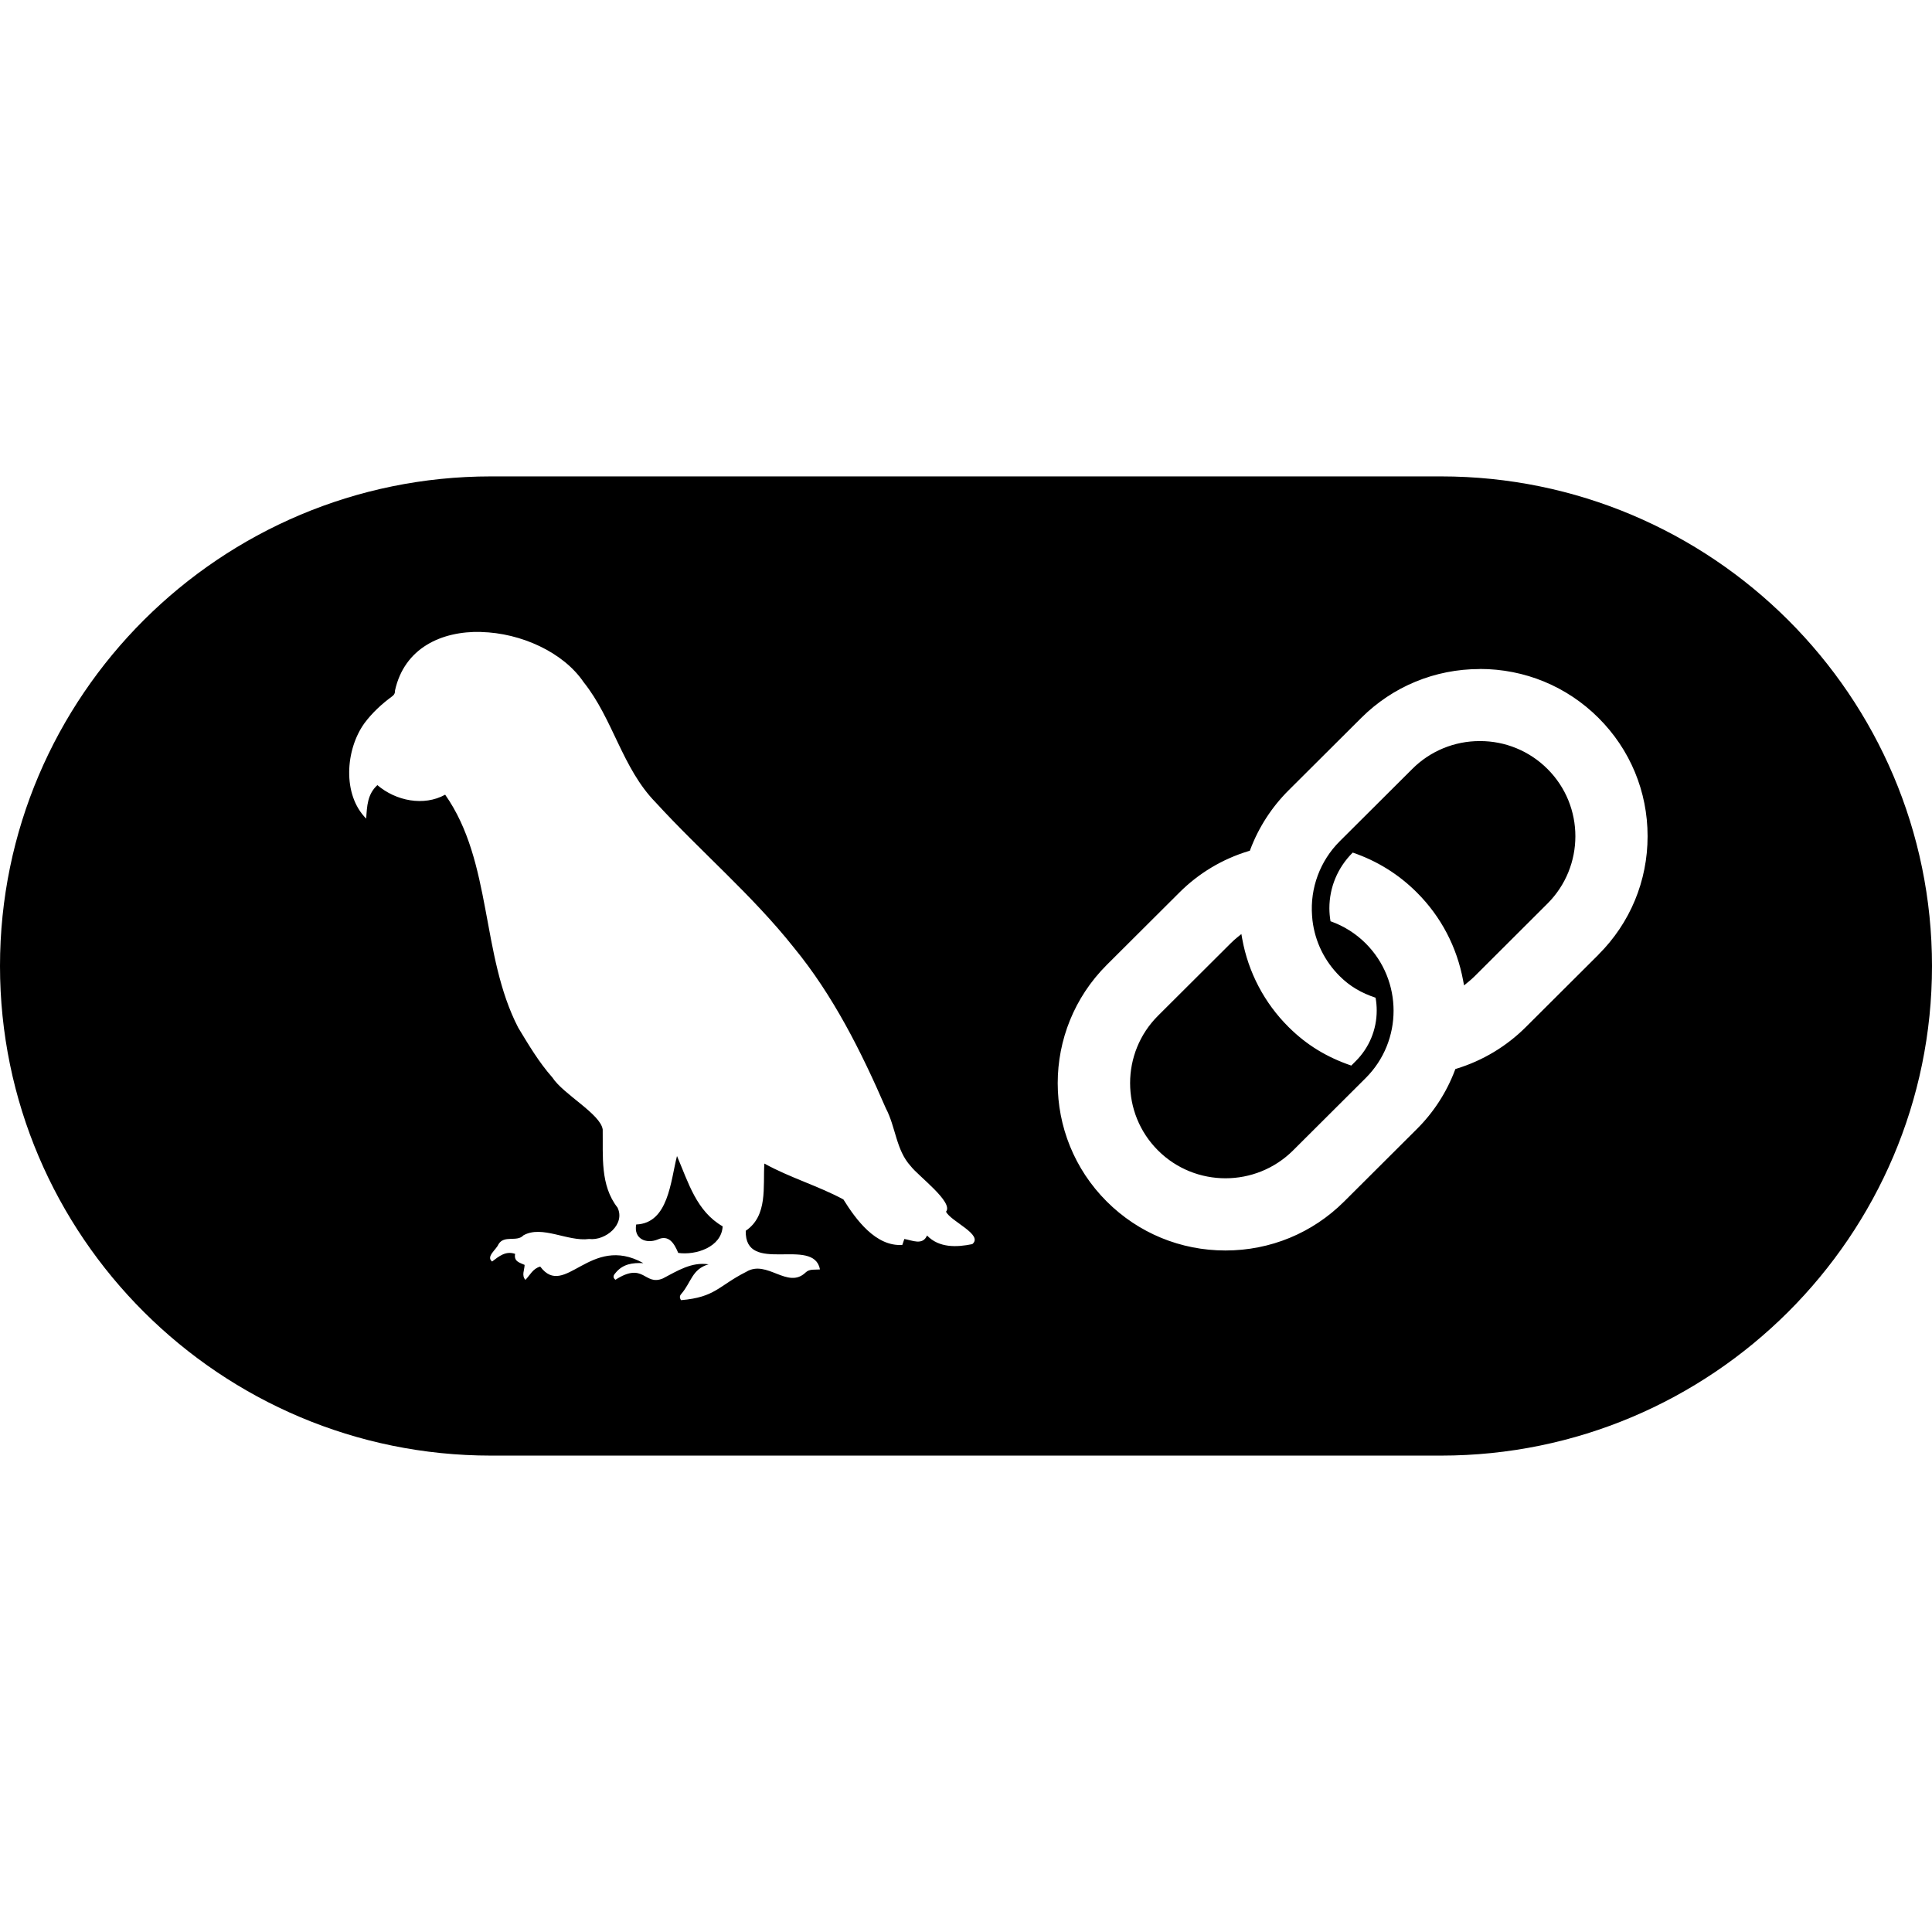
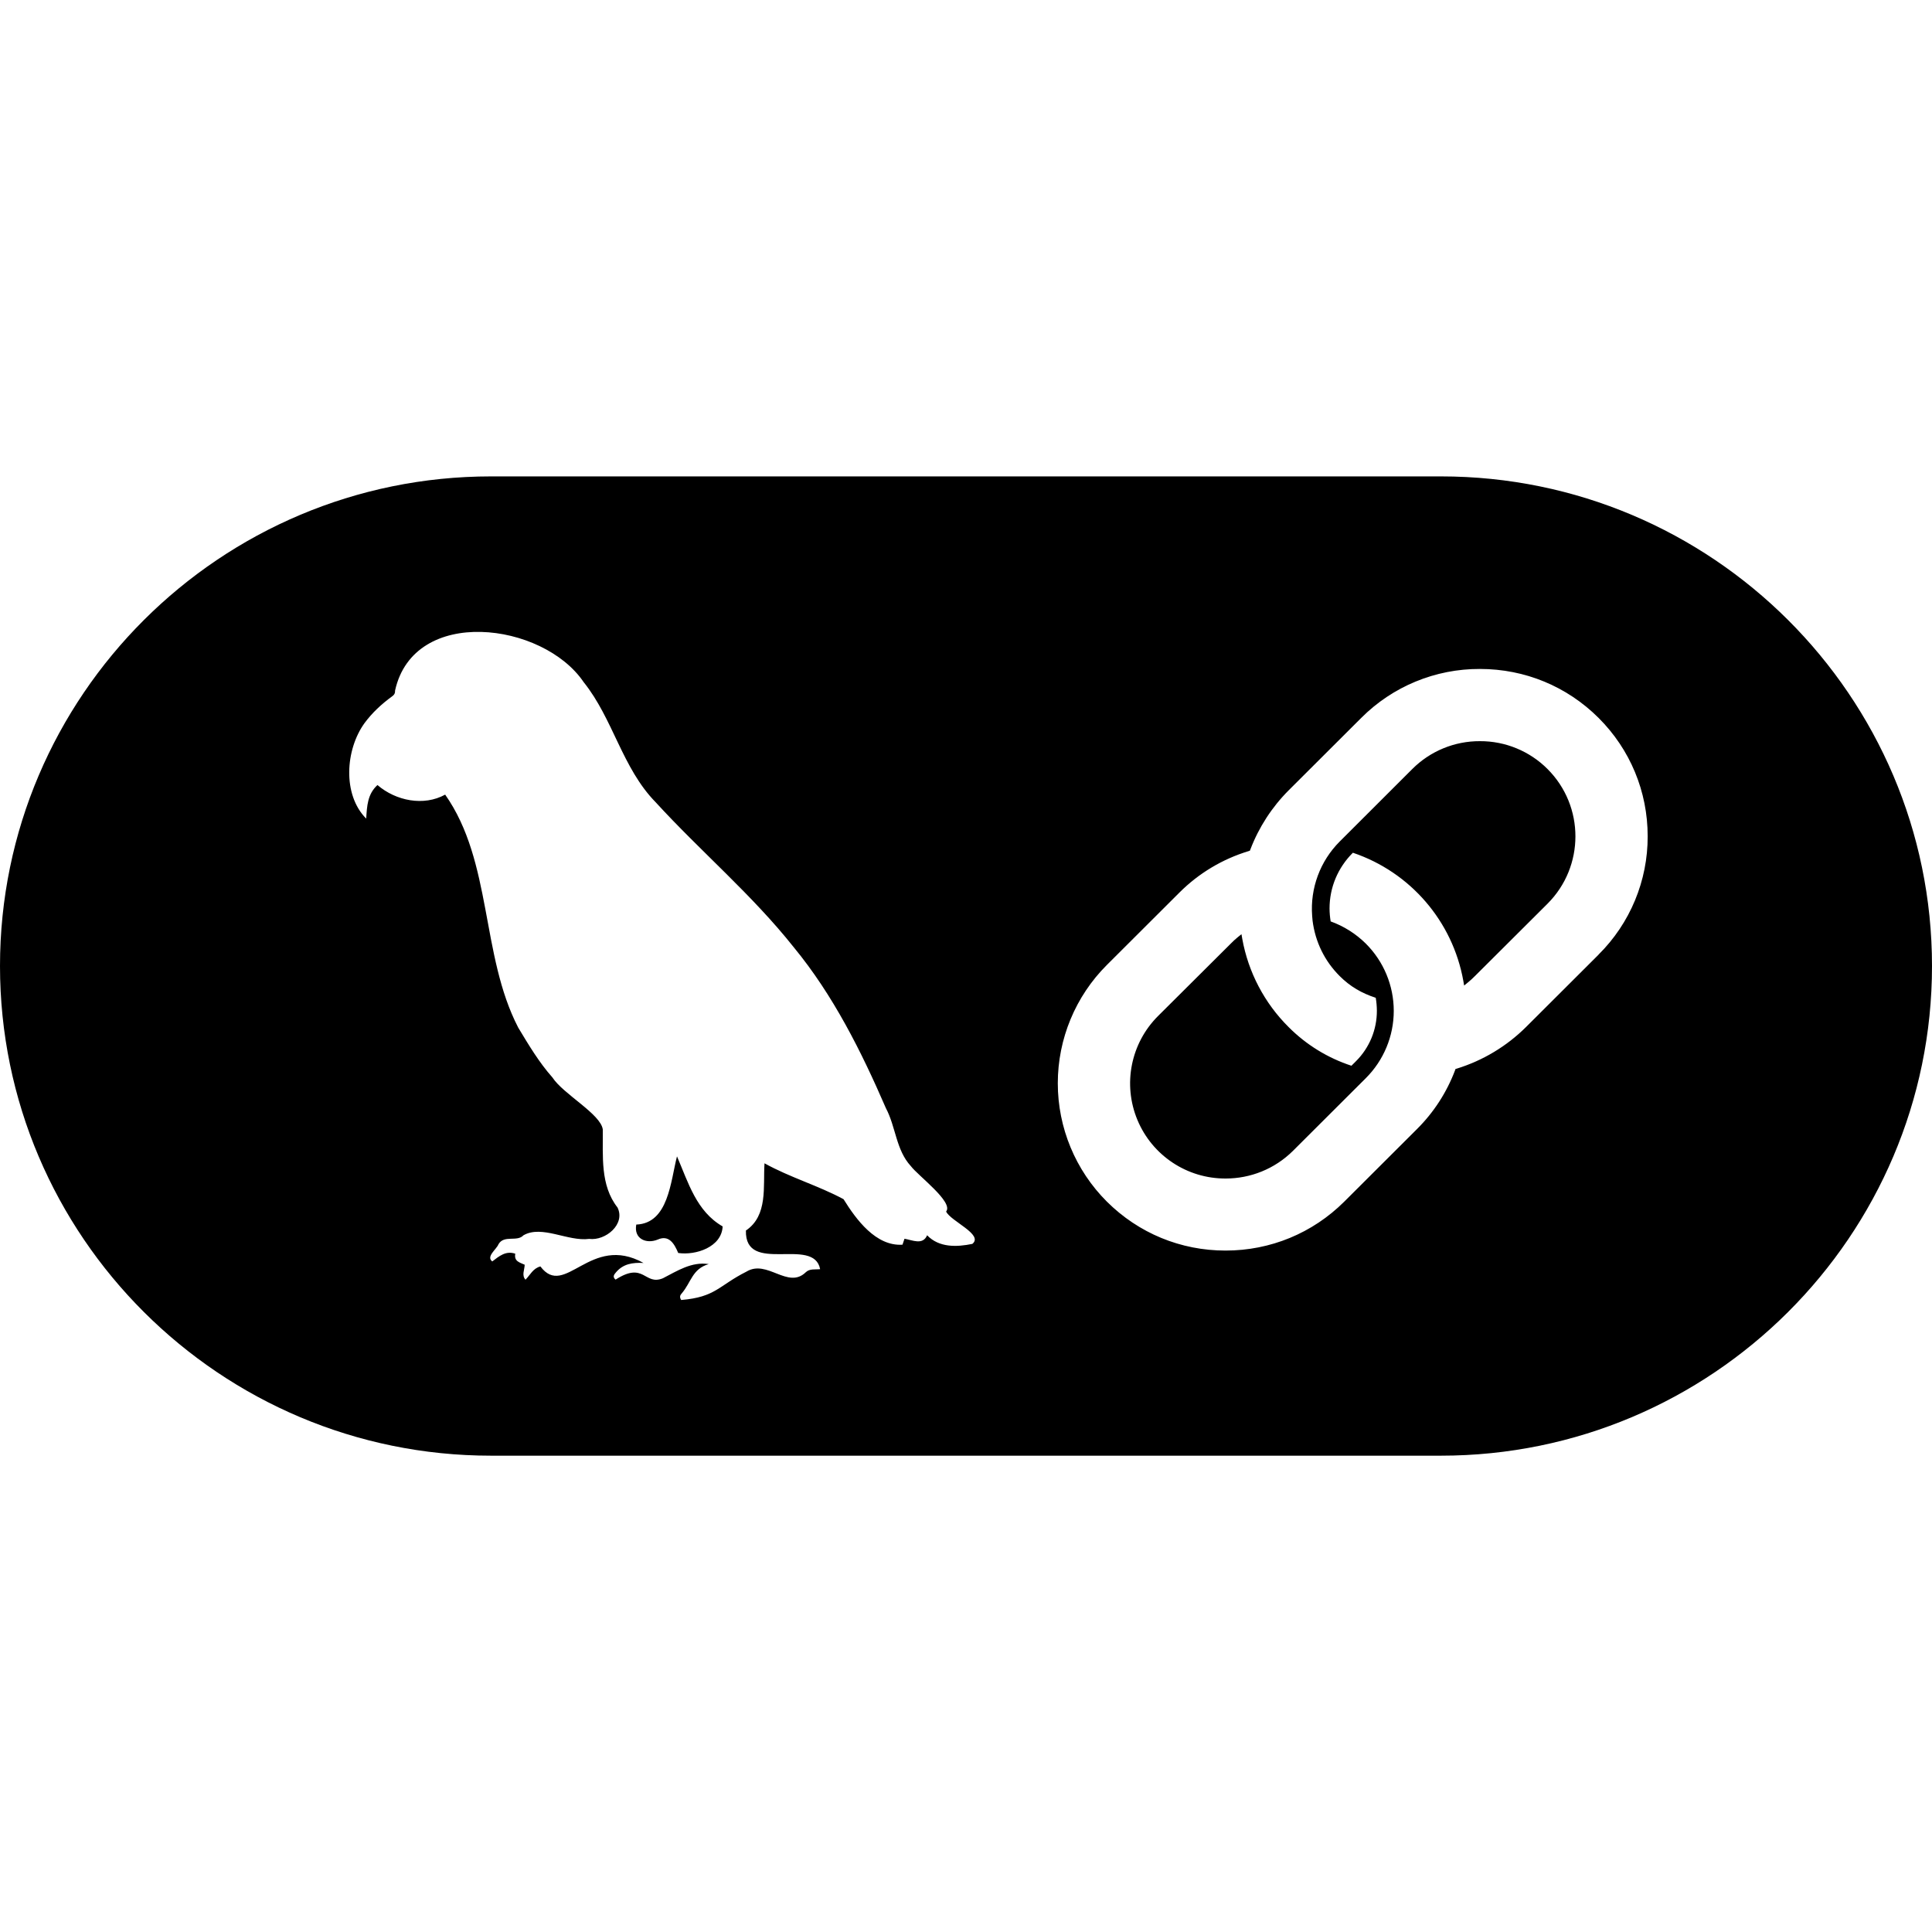
- <svg xmlns="http://www.w3.org/2000/svg" role="img" viewBox="0 0 24 24" id="Langchain--Streamline-Simple-Icons" height="24" width="24">
-   <path d="M6.099 5.918C2.736 5.918 0 8.646 0 12s2.736 6.082 6.099 6.082h11.802C21.264 18.082 24 15.354 24 12s-2.736 -6.082 -6.099 -6.082ZM5.977 7.851c0.493 0.012 1.02 0.25 1.273 0.623 0.367 0.459 0.478 1.067 0.894 1.493 0.56 0.612 1.199 1.151 1.716 1.802 0.489 0.595 0.839 1.294 1.144 1.998 0.124 0.234 0.126 0.52 0.31 0.72 0.091 0.12 0.535 0.448 0.438 0.565 0.056 0.12 0.47 0.286 0.326 0.403 -0.194 0.04 -0.413 0.048 -0.562 -0.107 -0.055 0.126 -0.183 0.06 -0.282 0.043a4 4 0 0 0 -0.025 0.074c-0.329 0.022 -0.575 -0.313 -0.732 -0.565 -0.311 -0.168 -0.664 -0.27 -0.982 -0.446 -0.018 0.289 0.045 0.648 -0.231 0.835 -0.014 0.556 0.844 0.066 0.922 0.48 -0.061 0.007 -0.129 -0.009 -0.177 0.037 -0.224 0.217 -0.48 -0.165 -0.739 -0.007 -0.346 0.174 -0.381 0.316 -0.81 0.352 -0.024 -0.036 -0.014 -0.059 0.006 -0.081 0.121 -0.14 0.13 -0.305 0.336 -0.364 -0.212 -0.033 -0.39 0.083 -0.569 0.176 -0.232 0.095 -0.23 -0.214 -0.588 0.016 -0.04 -0.032 -0.021 -0.061 0.002 -0.086 0.091 -0.111 0.21 -0.127 0.345 -0.121 -0.663 -0.369 -0.975 0.451 -1.281 0.043 -0.092 0.024 -0.127 0.107 -0.184 0.165 -0.05 -0.055 -0.012 -0.121 -0.01 -0.186 -0.06 -0.028 -0.136 -0.041 -0.118 -0.137 -0.117 -0.04 -0.199 0.029 -0.286 0.095 -0.079 -0.061 0.053 -0.149 0.078 -0.212 0.07 -0.122 0.23 -0.025 0.311 -0.113 0.231 -0.131 0.552 0.081 0.816 0.045 0.203 0.025 0.454 -0.182 0.353 -0.39 -0.217 -0.277 -0.179 -0.639 -0.184 -0.97 -0.027 -0.193 -0.491 -0.438 -0.625 -0.646 -0.166 -0.187 -0.295 -0.405 -0.424 -0.618 -0.467 -0.901 -0.32 -2.058 -0.908 -2.895 -0.266 0.147 -0.613 0.077 -0.842 -0.119 -0.124 0.113 -0.129 0.26 -0.139 0.416 -0.297 -0.296 -0.259 -0.856 -0.022 -1.185 0.097 -0.13 0.213 -0.237 0.342 -0.332 0.029 -0.021 0.039 -0.042 0.038 -0.075 0.117 -0.527 0.576 -0.739 1.069 -0.727m12.407 0.46c0.557 0 1.081 0.216 1.474 0.608s0.61 0.914 0.61 1.47c0 0.556 -0.217 1.078 -0.61 1.47v0.001l-0.902 0.899a2.08 2.08 0 0 1 -0.86 0.517l-0.016 0.005 -0.006 0.016a2.05 2.05 0 0 1 -0.474 0.731l-0.902 0.899c-0.393 0.392 -0.917 0.608 -1.474 0.608s-1.081 -0.216 -1.474 -0.608c-0.813 -0.811 -0.813 -2.129 0 -2.94l0.902 -0.899a2.056 2.056 0 0 1 0.858 -0.514l0.017 -0.005 0.006 -0.016a2.07 2.07 0 0 1 0.475 -0.734l0.902 -0.899c0.393 -0.392 0.917 -0.608 1.474 -0.608zm0 0.896a1.18 1.18 0 0 0 -0.839 0.346l-0.902 0.899a1.181 1.181 0 0 0 -0.343 0.925l0.005 0.057c0.032 0.265 0.149 0.504 0.337 0.692 0.13 0.13 0.273 0.211 0.447 0.269a0.9 0.9 0 0 1 0.014 0.158 0.884 0.884 0 0 1 -0.261 0.63l-0.055 0.055c-0.301 -0.103 -0.552 -0.253 -0.779 -0.479a2.06 2.06 0 0 1 -0.576 -1.097l-0.01 -0.058 -0.046 0.037a1.1 1.1 0 0 0 -0.088 0.079l-0.902 0.899c-0.462 0.461 -0.462 1.212 0 1.673 0.231 0.231 0.535 0.346 0.839 0.346 0.304 0 0.608 -0.116 0.839 -0.346l0.902 -0.899c0.462 -0.461 0.462 -1.211 0 -1.673a1.17 1.17 0 0 0 -0.437 -0.275 1 1 0 0 1 -0.014 -0.161c0 -0.259 0.102 -0.505 0.29 -0.692 0.302 0.103 0.57 0.269 0.796 0.495 0.301 0.3 0.499 0.679 0.576 1.097l0.011 0.058 0.045 -0.037a1.1 1.1 0 0 0 0.089 -0.079l0.902 -0.9c0.462 -0.461 0.463 -1.212 0 -1.673a1.18 1.18 0 0 0 -0.84 -0.346Zm-9.973 5.157 -0.001 0.001c-0.079 0.308 -0.105 0.832 -0.506 0.847 -0.033 0.178 0.123 0.244 0.266 0.187 0.141 -0.065 0.208 0.051 0.256 0.166 0.218 0.032 0.539 -0.072 0.552 -0.33 -0.325 -0.187 -0.425 -0.542 -0.566 -0.871" fill="#000000" stroke-width="1" />
+ <svg xmlns="http://www.w3.org/2000/svg" width="24" height="24" viewBox="0 0 24 24">
+   <path d="M6.099 5.918C2.736 5.918 0 8.646 0 12s2.736 6.083 6.099 6.083H17.9C21.264 18.083 24 15.353 24 12s-2.736-6.082-6.099-6.082ZM5.977 7.85c.493.012 1.02.25 1.273.623.368.459.478 1.067.895 1.493.56.612 1.199 1.15 1.716 1.802.49.595.839 1.294 1.144 1.998.124.233.125.52.31.72.09.12.534.448.438.564.055.12.47.286.326.402-.194.04-.413.048-.562-.107-.054.126-.182.06-.281.043l-.025.074c-.33.022-.576-.313-.732-.565-.311-.168-.665-.27-.982-.446-.019.29.045.648-.231.835-.014.557.843.066.922.48-.061.007-.129-.009-.178.038-.223.217-.48-.165-.738-.007-.346.174-.38.316-.81.352-.023-.036-.014-.06.006-.081.12-.14.13-.305.336-.365-.212-.033-.39.084-.569.176-.232.095-.23-.214-.588.017-.04-.033-.02-.062.002-.087.091-.11.21-.127.345-.12-.663-.37-.975.45-1.281.043-.092.024-.127.106-.185.165-.05-.055-.012-.121-.01-.186-.06-.028-.135-.041-.117-.137-.117-.04-.2.03-.286.096-.08-.061.053-.15.077-.213.07-.121.23-.025.311-.112.23-.131.552.08.816.045.203.026.454-.182.352-.39-.217-.277-.179-.639-.183-.97-.027-.192-.491-.438-.626-.646-.166-.187-.295-.404-.424-.618-.467-.9-.32-2.058-.908-2.895-.266.147-.612.078-.841-.119-.124.113-.13.26-.14.417-.296-.297-.259-.856-.021-1.186.096-.13.212-.237.342-.332.029-.02.039-.041.038-.074.117-.527.576-.74 1.07-.727m12.407.46c.557 0 1.08.216 1.473.608s.61.915.61 1.47a2.06 2.06 0 0 1-.61 1.47v.001l-.902.9a2.1 2.1 0 0 1-.86.516l-.016.005-.005.016a2.05 2.05 0 0 1-.474.731l-.902.9c-.394.392-.917.608-1.475.608s-1.08-.216-1.474-.608a2.077 2.077 0 0 1 0-2.94l.902-.9a2.06 2.06 0 0 1 .858-.514l.017-.006.006-.016a2.1 2.1 0 0 1 .475-.733l.902-.9a2.07 2.07 0 0 1 1.474-.608m0 .897a1.18 1.18 0 0 0-.84.346l-.901.9a1.18 1.18 0 0 0-.343.924l.005.058c.033.265.15.504.338.691.13.13.273.212.447.269a1 1 0 0 1 .014.158.88.88 0 0 1-.26.63l-.056.056a1.96 1.96 0 0 1-.78-.48 2.06 2.06 0 0 1-.576-1.096l-.01-.058-.046.037a1 1 0 0 0-.087.08l-.903.899a1.182 1.182 0 0 0 .84 2.019c.304 0 .607-.116.838-.346l.902-.9a1.18 1.18 0 0 0 0-1.673 1.2 1.2 0 0 0-.436-.275 1 1 0 0 1-.014-.16c0-.26.102-.506.29-.693a2.064 2.064 0 0 1 1.372 1.592l.01.058.046-.038a1 1 0 0 0 .088-.08l.902-.899a1.183 1.183 0 0 0 0-1.673 1.18 1.18 0 0 0-.84-.346ZM8.41 14.364c-.08.309-.105.833-.506.848-.033.177.123.244.265.187.141-.064.208.051.256.166.218.032.54-.073.552-.33-.325-.187-.426-.542-.567-.87" />
</svg>
